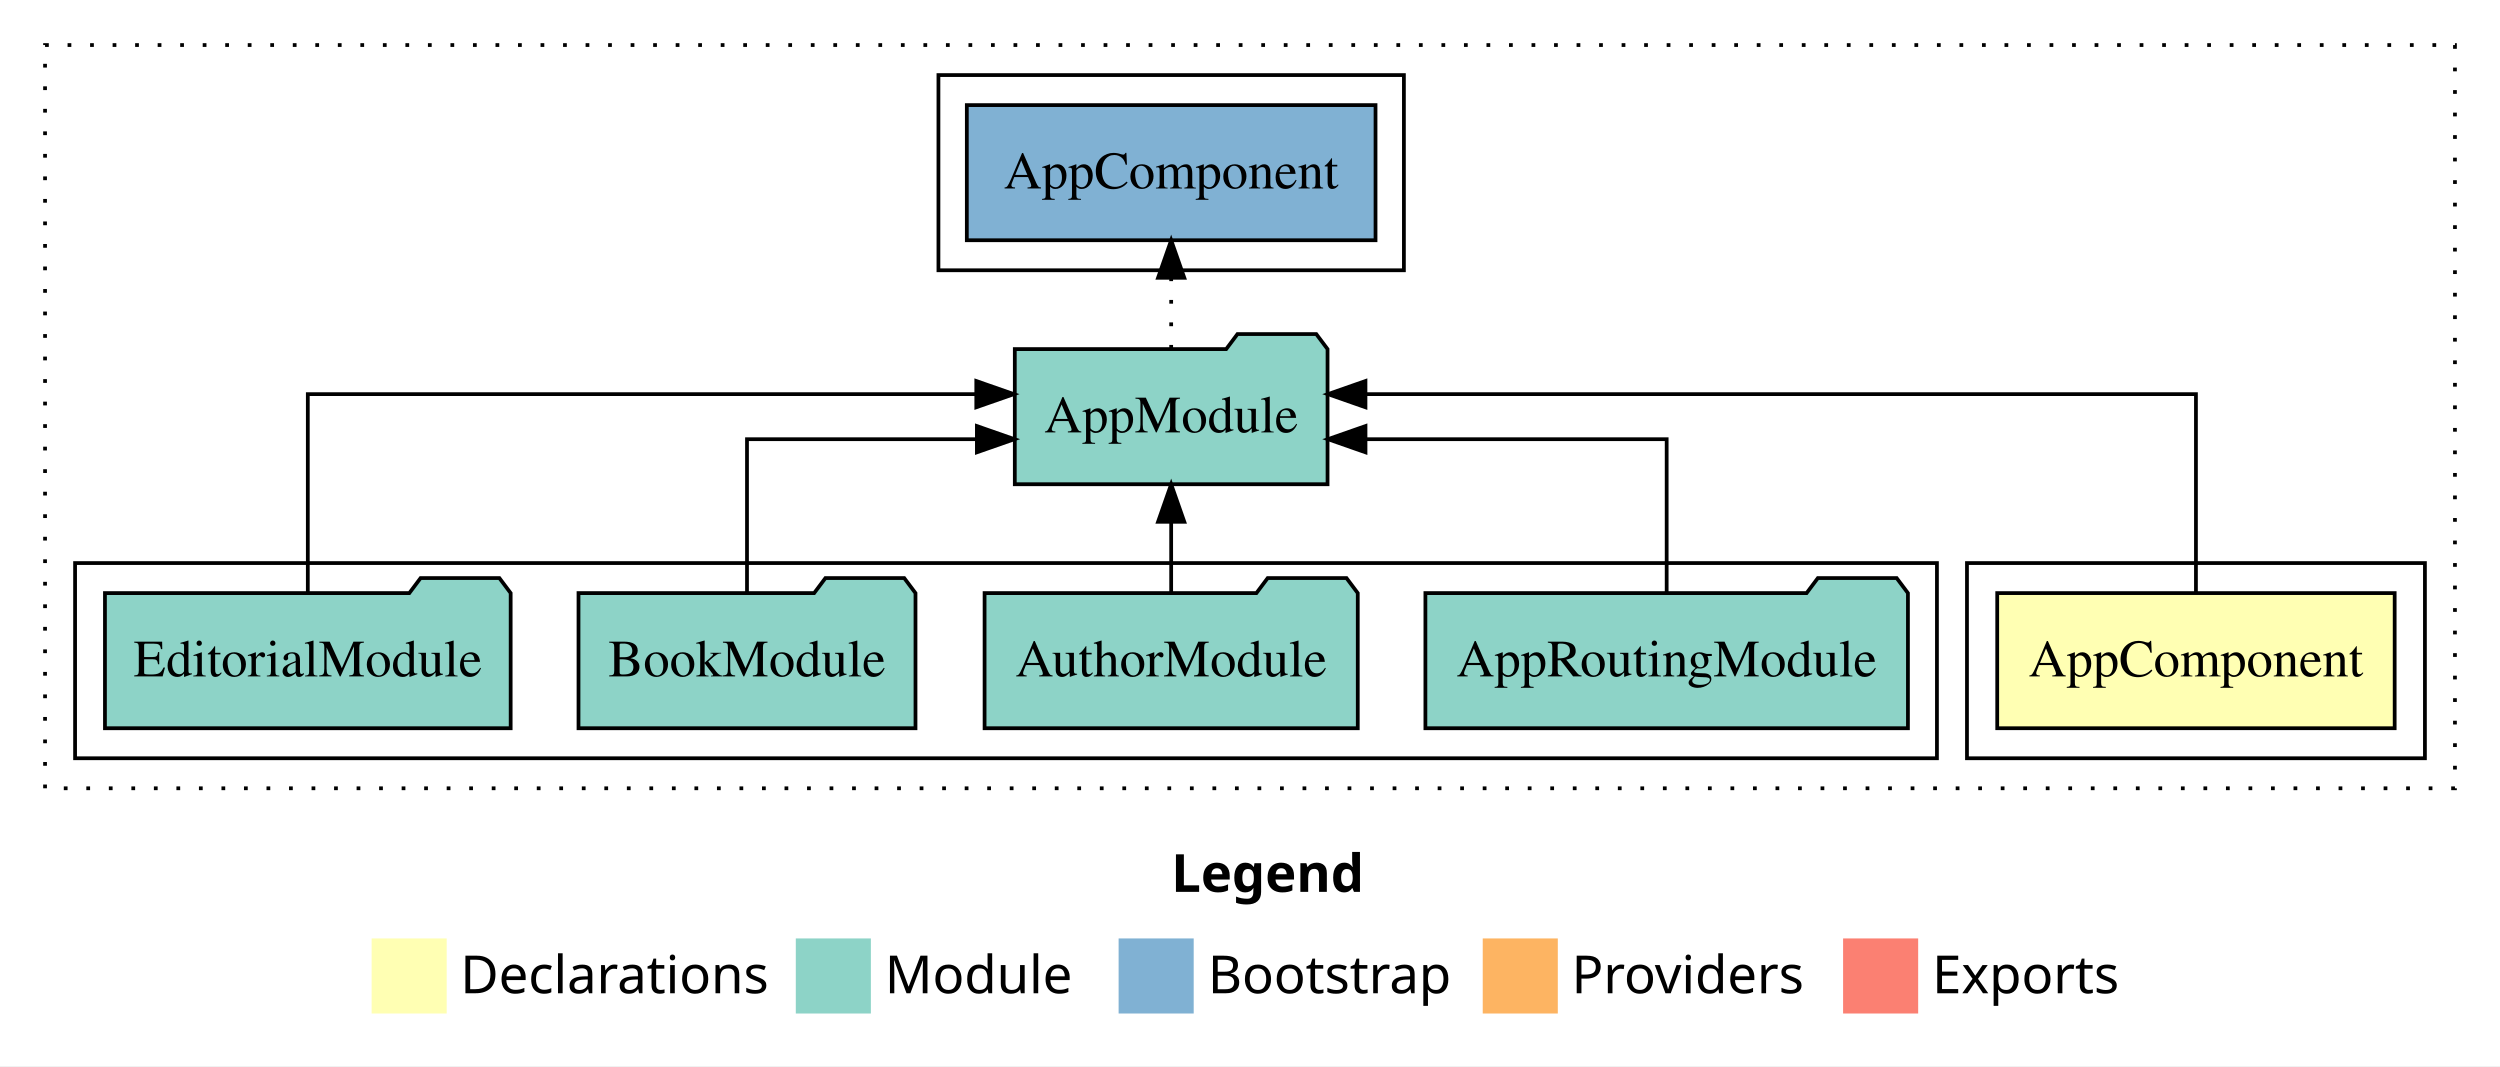
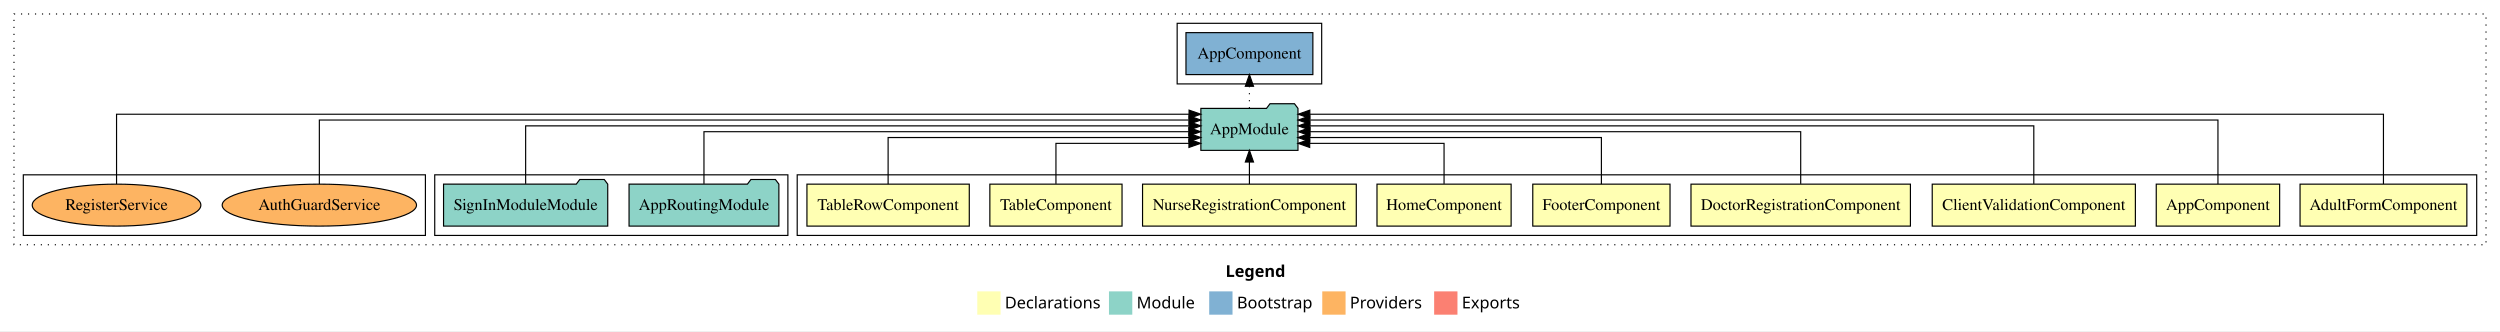
- <svg xmlns="http://www.w3.org/2000/svg" width="666pt" height="284pt" viewBox="0.00 0.00 666.00 284.00">
+ <svg xmlns="http://www.w3.org/2000/svg" width="2145pt" height="284pt" viewBox="0.00 0.00 2145.00 284.00">
  <g id="graph0" class="graph" transform="scale(1 1) rotate(0) translate(4 280)">
-     <polygon fill="#ffffff" stroke="transparent" points="-4,4 -4,-280 662,-280 662,4 -4,4" />
-     <text text-anchor="start" x="308.009" y="-42.4" font-family="sans-serif" font-weight="bold" font-size="14.00" fill="#000000">Legend</text>
-     <polygon fill="#ffffb3" stroke="transparent" points="95,-10 95,-30 115,-30 115,-10 95,-10" />
-     <text text-anchor="start" x="118.629" y="-15.4" font-family="sans-serif" font-size="14.00" fill="#000000">  Declarations</text>
-     <polygon fill="#8dd3c7" stroke="transparent" points="208,-10 208,-30 228,-30 228,-10 208,-10" />
-     <text text-anchor="start" x="231.725" y="-15.4" font-family="sans-serif" font-size="14.00" fill="#000000">  Module</text>
-     <polygon fill="#80b1d3" stroke="transparent" points="294,-10 294,-30 314,-30 314,-10 294,-10" />
-     <text text-anchor="start" x="317.781" y="-15.4" font-family="sans-serif" font-size="14.00" fill="#000000">  Bootstrap</text>
-     <polygon fill="#fdb462" stroke="transparent" points="391,-10 391,-30 411,-30 411,-10 391,-10" />
-     <text text-anchor="start" x="414.673" y="-15.4" font-family="sans-serif" font-size="14.00" fill="#000000">  Providers</text>
-     <polygon fill="#fb8072" stroke="transparent" points="487,-10 487,-30 507,-30 507,-10 487,-10" />
-     <text text-anchor="start" x="510.726" y="-15.4" font-family="sans-serif" font-size="14.00" fill="#000000">  Exports</text>
+     <polygon fill="#ffffff" stroke="transparent" points="-4,4 -4,-280 2141,-280 2141,4 -4,4" />
+     <text text-anchor="start" x="1047.509" y="-42.4" font-family="sans-serif" font-weight="bold" font-size="14.00" fill="#000000">Legend</text>
+     <polygon fill="#ffffb3" stroke="transparent" points="834.5,-10 834.5,-30 854.5,-30 854.5,-10 834.5,-10" />
+     <text text-anchor="start" x="858.129" y="-15.4" font-family="sans-serif" font-size="14.00" fill="#000000">  Declarations</text>
+     <polygon fill="#8dd3c7" stroke="transparent" points="947.5,-10 947.5,-30 967.5,-30 967.5,-10 947.5,-10" />
+     <text text-anchor="start" x="971.225" y="-15.4" font-family="sans-serif" font-size="14.00" fill="#000000">  Module</text>
+     <polygon fill="#80b1d3" stroke="transparent" points="1033.5,-10 1033.5,-30 1053.5,-30 1053.5,-10 1033.5,-10" />
+     <text text-anchor="start" x="1057.281" y="-15.4" font-family="sans-serif" font-size="14.00" fill="#000000">  Bootstrap</text>
+     <polygon fill="#fdb462" stroke="transparent" points="1130.5,-10 1130.5,-30 1150.5,-30 1150.5,-10 1130.5,-10" />
+     <text text-anchor="start" x="1154.173" y="-15.4" font-family="sans-serif" font-size="14.00" fill="#000000">  Providers</text>
+     <polygon fill="#fb8072" stroke="transparent" points="1226.5,-10 1226.5,-30 1246.5,-30 1246.5,-10 1226.5,-10" />
+     <text text-anchor="start" x="1250.226" y="-15.4" font-family="sans-serif" font-size="14.00" fill="#000000">  Exports</text>
    <g id="clust1" class="cluster">
-       <polygon fill="none" stroke="#000000" stroke-dasharray="1,5" points="8,-70 8,-268 650,-268 650,-70 8,-70" />
+       <polygon fill="none" stroke="#000000" stroke-dasharray="1,5" points="8,-70 8,-268 2129,-268 2129,-70 8,-70" />
    </g>
    <g id="clust2" class="cluster">
-       <polygon fill="none" stroke="#000000" points="520,-78 520,-130 642,-130 642,-78 520,-78" />
+       <polygon fill="none" stroke="#000000" points="680,-78 680,-130 2121,-130 2121,-78 680,-78" />
    </g>
-     <g id="clust4" class="cluster">
-       <polygon fill="none" stroke="#000000" points="16,-78 16,-130 512,-130 512,-78 16,-78" />
+     <g id="clust12" class="cluster">
+       <polygon fill="none" stroke="#000000" points="369,-78 369,-130 672,-130 672,-78 369,-78" />
    </g>
-     <g id="clust6" class="cluster">
-       <polygon fill="none" stroke="#000000" points="246,-208 246,-260 370,-260 370,-208 246,-208" />
+     <g id="clust14" class="cluster">
+       <polygon fill="none" stroke="#000000" points="1006,-208 1006,-260 1130,-260 1130,-208 1006,-208" />
+     </g>
+     <g id="clust15" class="cluster">
+       <polygon fill="none" stroke="#000000" points="16,-78 16,-130 361,-130 361,-78 16,-78" />
    </g>
    <g id="node1" class="node">
-       <polygon fill="#ffffb3" stroke="#000000" points="633.94,-122 528.06,-122 528.06,-86 633.94,-86 633.94,-122" />
-       <text text-anchor="middle" x="581" y="-99.8" font-family="Times,serif" font-size="14.00" fill="#000000">AppComponent</text>
+       <polygon fill="#ffffb3" stroke="#000000" points="2112.555,-122 1969.445,-122 1969.445,-86 2112.555,-86 2112.555,-122" />
+       <text text-anchor="middle" x="2041" y="-99.8" font-family="Times,serif" font-size="14.00" fill="#000000">AdultFormComponent</text>
+     </g>
+     <g id="node10" class="node">
+       <polygon fill="#8dd3c7" stroke="#000000" points="1109.657,-187 1106.657,-191 1085.657,-191 1082.657,-187 1026.343,-187 1026.343,-151 1109.657,-151 1109.657,-187" />
+       <text text-anchor="middle" x="1068" y="-164.8" font-family="Times,serif" font-size="14.00" fill="#000000">AppModule</text>
+     </g>
+     <g id="edge1" class="edge">
+       <path fill="none" stroke="#000000" d="M2041,-122.091C2041,-145.133 2041,-182 2041,-182 2041,-182 1119.809,-182 1119.809,-182" />
+       <polygon fill="#000000" stroke="#000000" points="1119.809,-178.5 1109.809,-182 1119.809,-185.5 1119.809,-178.5" />
    </g>
    <g id="node2" class="node">
-       <polygon fill="#8dd3c7" stroke="#000000" points="349.657,-187 346.657,-191 325.657,-191 322.657,-187 266.343,-187 266.343,-151 349.657,-151 349.657,-187" />
-       <text text-anchor="middle" x="308" y="-164.8" font-family="Times,serif" font-size="14.00" fill="#000000">AppModule</text>
+       <polygon fill="#ffffb3" stroke="#000000" points="1951.94,-122 1846.06,-122 1846.06,-86 1951.94,-86 1951.94,-122" />
+       <text text-anchor="middle" x="1899" y="-99.8" font-family="Times,serif" font-size="14.00" fill="#000000">AppComponent</text>
    </g>
-     <g id="edge1" class="edge">
-       <path fill="none" stroke="#000000" d="M581,-122.284C581,-143.321 581,-175 581,-175 581,-175 359.76,-175 359.76,-175" />
-       <polygon fill="#000000" stroke="#000000" points="359.76,-171.5 349.76,-175 359.76,-178.5 359.76,-171.5" />
+     <g id="edge2" class="edge">
+       <path fill="none" stroke="#000000" d="M1899,-122.045C1899,-143.662 1899,-177 1899,-177 1899,-177 1119.779,-177 1119.779,-177" />
+       <polygon fill="#000000" stroke="#000000" points="1119.779,-173.5 1109.779,-177 1119.779,-180.5 1119.779,-173.5" />
+     </g>
+     <g id="node3" class="node">
+       <polygon fill="#ffffb3" stroke="#000000" points="1828.154,-122 1653.846,-122 1653.846,-86 1828.154,-86 1828.154,-122" />
+       <text text-anchor="middle" x="1741" y="-99.8" font-family="Times,serif" font-size="14.00" fill="#000000">ClientValidationComponent</text>
+     </g>
+     <g id="edge3" class="edge">
+       <path fill="none" stroke="#000000" d="M1741,-122.223C1741,-142.365 1741,-172 1741,-172 1741,-172 1119.845,-172 1119.845,-172" />
+       <polygon fill="#000000" stroke="#000000" points="1119.845,-168.5 1109.845,-172 1119.845,-175.5 1119.845,-168.5" />
+     </g>
+     <g id="node4" class="node">
+       <polygon fill="#ffffb3" stroke="#000000" points="1635.139,-122 1446.861,-122 1446.861,-86 1635.139,-86 1635.139,-122" />
+       <text text-anchor="middle" x="1541" y="-99.8" font-family="Times,serif" font-size="14.00" fill="#000000">DoctorRegistrationComponent</text>
+     </g>
+     <g id="edge4" class="edge">
+       <path fill="none" stroke="#000000" d="M1541,-122.222C1541,-140.828 1541,-167 1541,-167 1541,-167 1119.976,-167 1119.976,-167" />
+       <polygon fill="#000000" stroke="#000000" points="1119.976,-163.5 1109.976,-167 1119.976,-170.5 1119.976,-163.5" />
+     </g>
+     <g id="node5" class="node">
+       <polygon fill="#ffffb3" stroke="#000000" points="1428.881,-122 1311.119,-122 1311.119,-86 1428.881,-86 1428.881,-122" />
+       <text text-anchor="middle" x="1370" y="-99.8" font-family="Times,serif" font-size="14.00" fill="#000000">FooterComponent</text>
+     </g>
+     <g id="edge5" class="edge">
+       <path fill="none" stroke="#000000" d="M1370,-122.034C1370,-139.06 1370,-162 1370,-162 1370,-162 1119.675,-162 1119.675,-162" />
+       <polygon fill="#000000" stroke="#000000" points="1119.675,-158.5 1109.675,-162 1119.675,-165.5 1119.675,-158.5" />
+     </g>
+     <g id="node6" class="node">
+       <polygon fill="#ffffb3" stroke="#000000" points="1292.545,-122 1177.455,-122 1177.455,-86 1292.545,-86 1292.545,-122" />
+       <text text-anchor="middle" x="1235" y="-99.8" font-family="Times,serif" font-size="14.00" fill="#000000">HomeComponent</text>
+     </g>
+     <g id="edge6" class="edge">
+       <path fill="none" stroke="#000000" d="M1235,-122.24C1235,-137.571 1235,-157 1235,-157 1235,-157 1119.71,-157 1119.71,-157" />
+       <polygon fill="#000000" stroke="#000000" points="1119.71,-153.5 1109.71,-157 1119.71,-160.5 1119.71,-153.5" />
    </g>
    <g id="node7" class="node">
-       <polygon fill="#80b1d3" stroke="#000000" points="362.439,-252 253.561,-252 253.561,-216 362.439,-216 362.439,-252" />
-       <text text-anchor="middle" x="308" y="-229.8" font-family="Times,serif" font-size="14.00" fill="#000000">AppComponent </text>
+       <polygon fill="#ffffb3" stroke="#000000" points="1159.692,-122 976.308,-122 976.308,-86 1159.692,-86 1159.692,-122" />
+       <text text-anchor="middle" x="1068" y="-99.8" font-family="Times,serif" font-size="14.00" fill="#000000">NurseRegistrationComponent</text>
    </g>
-     <g id="edge6" class="edge">
-       <path fill="none" stroke="#000000" stroke-dasharray="1,5" d="M308,-187.106C308,-187.106 308,-205.991 308,-205.991" />
-       <polygon fill="#000000" stroke="#000000" points="304.5,-205.991 308,-215.991 311.5,-205.991 304.5,-205.991" />
+     <g id="edge7" class="edge">
+       <path fill="none" stroke="#000000" d="M1068,-122.106C1068,-122.106 1068,-140.991 1068,-140.991" />
+       <polygon fill="#000000" stroke="#000000" points="1064.5,-140.991 1068,-150.991 1071.5,-140.991 1064.5,-140.991" />
    </g>
-     <g id="node3" class="node">
-       <polygon fill="#8dd3c7" stroke="#000000" points="504.274,-122 501.274,-126 480.274,-126 477.274,-122 375.726,-122 375.726,-86 504.274,-86 504.274,-122" />
-       <text text-anchor="middle" x="440" y="-99.8" font-family="Times,serif" font-size="14.00" fill="#000000">AppRoutingModule</text>
+     <g id="node8" class="node">
+       <polygon fill="#ffffb3" stroke="#000000" points="958.705,-122 845.295,-122 845.295,-86 958.705,-86 958.705,-122" />
+       <text text-anchor="middle" x="902" y="-99.8" font-family="Times,serif" font-size="14.00" fill="#000000">TableComponent</text>
    </g>
-     <g id="edge2" class="edge">
-       <path fill="none" stroke="#000000" d="M440,-122.022C440,-139.373 440,-163 440,-163 440,-163 359.766,-163 359.766,-163" />
-       <polygon fill="#000000" stroke="#000000" points="359.766,-159.5 349.766,-163 359.766,-166.5 359.766,-159.5" />
+     <g id="edge8" class="edge">
+       <path fill="none" stroke="#000000" d="M902,-122.24C902,-137.571 902,-157 902,-157 902,-157 1016.111,-157 1016.111,-157" />
+       <polygon fill="#000000" stroke="#000000" points="1016.111,-160.5 1026.111,-157 1016.111,-153.5 1016.111,-160.5" />
    </g>
-     <g id="node4" class="node">
-       <polygon fill="#8dd3c7" stroke="#000000" points="357.708,-122 354.708,-126 333.708,-126 330.708,-122 258.292,-122 258.292,-86 357.708,-86 357.708,-122" />
-       <text text-anchor="middle" x="308" y="-99.8" font-family="Times,serif" font-size="14.00" fill="#000000">AuthorModule</text>
+     <g id="node9" class="node">
+       <polygon fill="#ffffb3" stroke="#000000" points="827.648,-122 688.352,-122 688.352,-86 827.648,-86 827.648,-122" />
+       <text text-anchor="middle" x="758" y="-99.8" font-family="Times,serif" font-size="14.00" fill="#000000">TableRowComponent</text>
    </g>
-     <g id="edge3" class="edge">
-       <path fill="none" stroke="#000000" d="M308,-122.106C308,-122.106 308,-140.991 308,-140.991" />
-       <polygon fill="#000000" stroke="#000000" points="304.5,-140.991 308,-150.991 311.5,-140.991 304.5,-140.991" />
+     <g id="edge9" class="edge">
+       <path fill="none" stroke="#000000" d="M758,-122.034C758,-139.06 758,-162 758,-162 758,-162 1016.192,-162 1016.192,-162" />
+       <polygon fill="#000000" stroke="#000000" points="1016.192,-165.5 1026.192,-162 1016.192,-158.5 1016.192,-165.5" />
    </g>
-     <g id="node5" class="node">
-       <polygon fill="#8dd3c7" stroke="#000000" points="239.887,-122 236.887,-126 215.887,-126 212.887,-122 150.113,-122 150.113,-86 239.887,-86 239.887,-122" />
-       <text text-anchor="middle" x="195" y="-99.8" font-family="Times,serif" font-size="14.00" fill="#000000">BookModule</text>
+     <g id="node13" class="node">
+       <polygon fill="#80b1d3" stroke="#000000" points="1122.439,-252 1013.561,-252 1013.561,-216 1122.439,-216 1122.439,-252" />
+       <text text-anchor="middle" x="1068" y="-229.8" font-family="Times,serif" font-size="14.00" fill="#000000">AppComponent </text>
    </g>
-     <g id="edge4" class="edge">
-       <path fill="none" stroke="#000000" d="M195,-122.022C195,-139.373 195,-163 195,-163 195,-163 256.244,-163 256.244,-163" />
-       <polygon fill="#000000" stroke="#000000" points="256.244,-166.5 266.244,-163 256.244,-159.5 256.244,-166.5" />
+     <g id="edge12" class="edge">
+       <path fill="none" stroke="#000000" stroke-dasharray="1,5" d="M1068,-187.106C1068,-187.106 1068,-205.991 1068,-205.991" />
+       <polygon fill="#000000" stroke="#000000" points="1064.5,-205.991 1068,-215.991 1071.5,-205.991 1064.5,-205.991" />
    </g>
-     <g id="node6" class="node">
-       <polygon fill="#8dd3c7" stroke="#000000" points="132.041,-122 129.041,-126 108.041,-126 105.041,-122 23.959,-122 23.959,-86 132.041,-86 132.041,-122" />
-       <text text-anchor="middle" x="78" y="-99.8" font-family="Times,serif" font-size="14.00" fill="#000000">EditorialModule</text>
+     <g id="node11" class="node">
+       <polygon fill="#8dd3c7" stroke="#000000" points="664.274,-122 661.274,-126 640.274,-126 637.274,-122 535.726,-122 535.726,-86 664.274,-86 664.274,-122" />
+       <text text-anchor="middle" x="600" y="-99.8" font-family="Times,serif" font-size="14.00" fill="#000000">AppRoutingModule</text>
    </g>
-     <g id="edge5" class="edge">
-       <path fill="none" stroke="#000000" d="M78,-122.284C78,-143.321 78,-175 78,-175 78,-175 256.082,-175 256.082,-175" />
-       <polygon fill="#000000" stroke="#000000" points="256.082,-178.5 266.082,-175 256.082,-171.5 256.082,-178.5" />
+     <g id="edge10" class="edge">
+       <path fill="none" stroke="#000000" d="M600,-122.222C600,-140.828 600,-167 600,-167 600,-167 1016.056,-167 1016.056,-167" />
+       <polygon fill="#000000" stroke="#000000" points="1016.056,-170.5 1026.056,-167 1016.056,-163.5 1016.056,-170.5" />
+     </g>
+     <g id="node12" class="node">
+       <polygon fill="#8dd3c7" stroke="#000000" points="517.434,-122 514.434,-126 493.434,-126 490.434,-122 376.566,-122 376.566,-86 517.434,-86 517.434,-122" />
+       <text text-anchor="middle" x="447" y="-99.8" font-family="Times,serif" font-size="14.00" fill="#000000">SignInModuleModule</text>
+     </g>
+     <g id="edge11" class="edge">
+       <path fill="none" stroke="#000000" d="M447,-122.223C447,-142.365 447,-172 447,-172 447,-172 1016.29,-172 1016.29,-172" />
+       <polygon fill="#000000" stroke="#000000" points="1016.29,-175.5 1026.29,-172 1016.29,-168.5 1016.29,-175.5" />
+     </g>
+     <g id="node14" class="node">
+       <ellipse fill="#fdb462" stroke="#000000" cx="270" cy="-104" rx="83.367" ry="18" />
+       <text text-anchor="middle" x="270" y="-99.8" font-family="Times,serif" font-size="14.00" fill="#000000">AuthGuardService</text>
+     </g>
+     <g id="edge13" class="edge">
+       <path fill="none" stroke="#000000" d="M270,-122.045C270,-143.662 270,-177 270,-177 270,-177 1016.22,-177 1016.22,-177" />
+       <polygon fill="#000000" stroke="#000000" points="1016.22,-180.5 1026.22,-177 1016.22,-173.5 1016.22,-180.5" />
+     </g>
+     <g id="node15" class="node">
+       <ellipse fill="#fdb462" stroke="#000000" cx="96" cy="-104" rx="72.344" ry="18" />
+       <text text-anchor="middle" x="96" y="-99.8" font-family="Times,serif" font-size="14.00" fill="#000000">RegisterService</text>
+     </g>
+     <g id="edge14" class="edge">
+       <path fill="none" stroke="#000000" d="M96,-122.091C96,-145.133 96,-182 96,-182 96,-182 1016.234,-182 1016.234,-182" />
+       <polygon fill="#000000" stroke="#000000" points="1016.234,-185.5 1026.234,-182 1016.234,-178.5 1016.234,-185.5" />
    </g>
  </g>
</svg>
